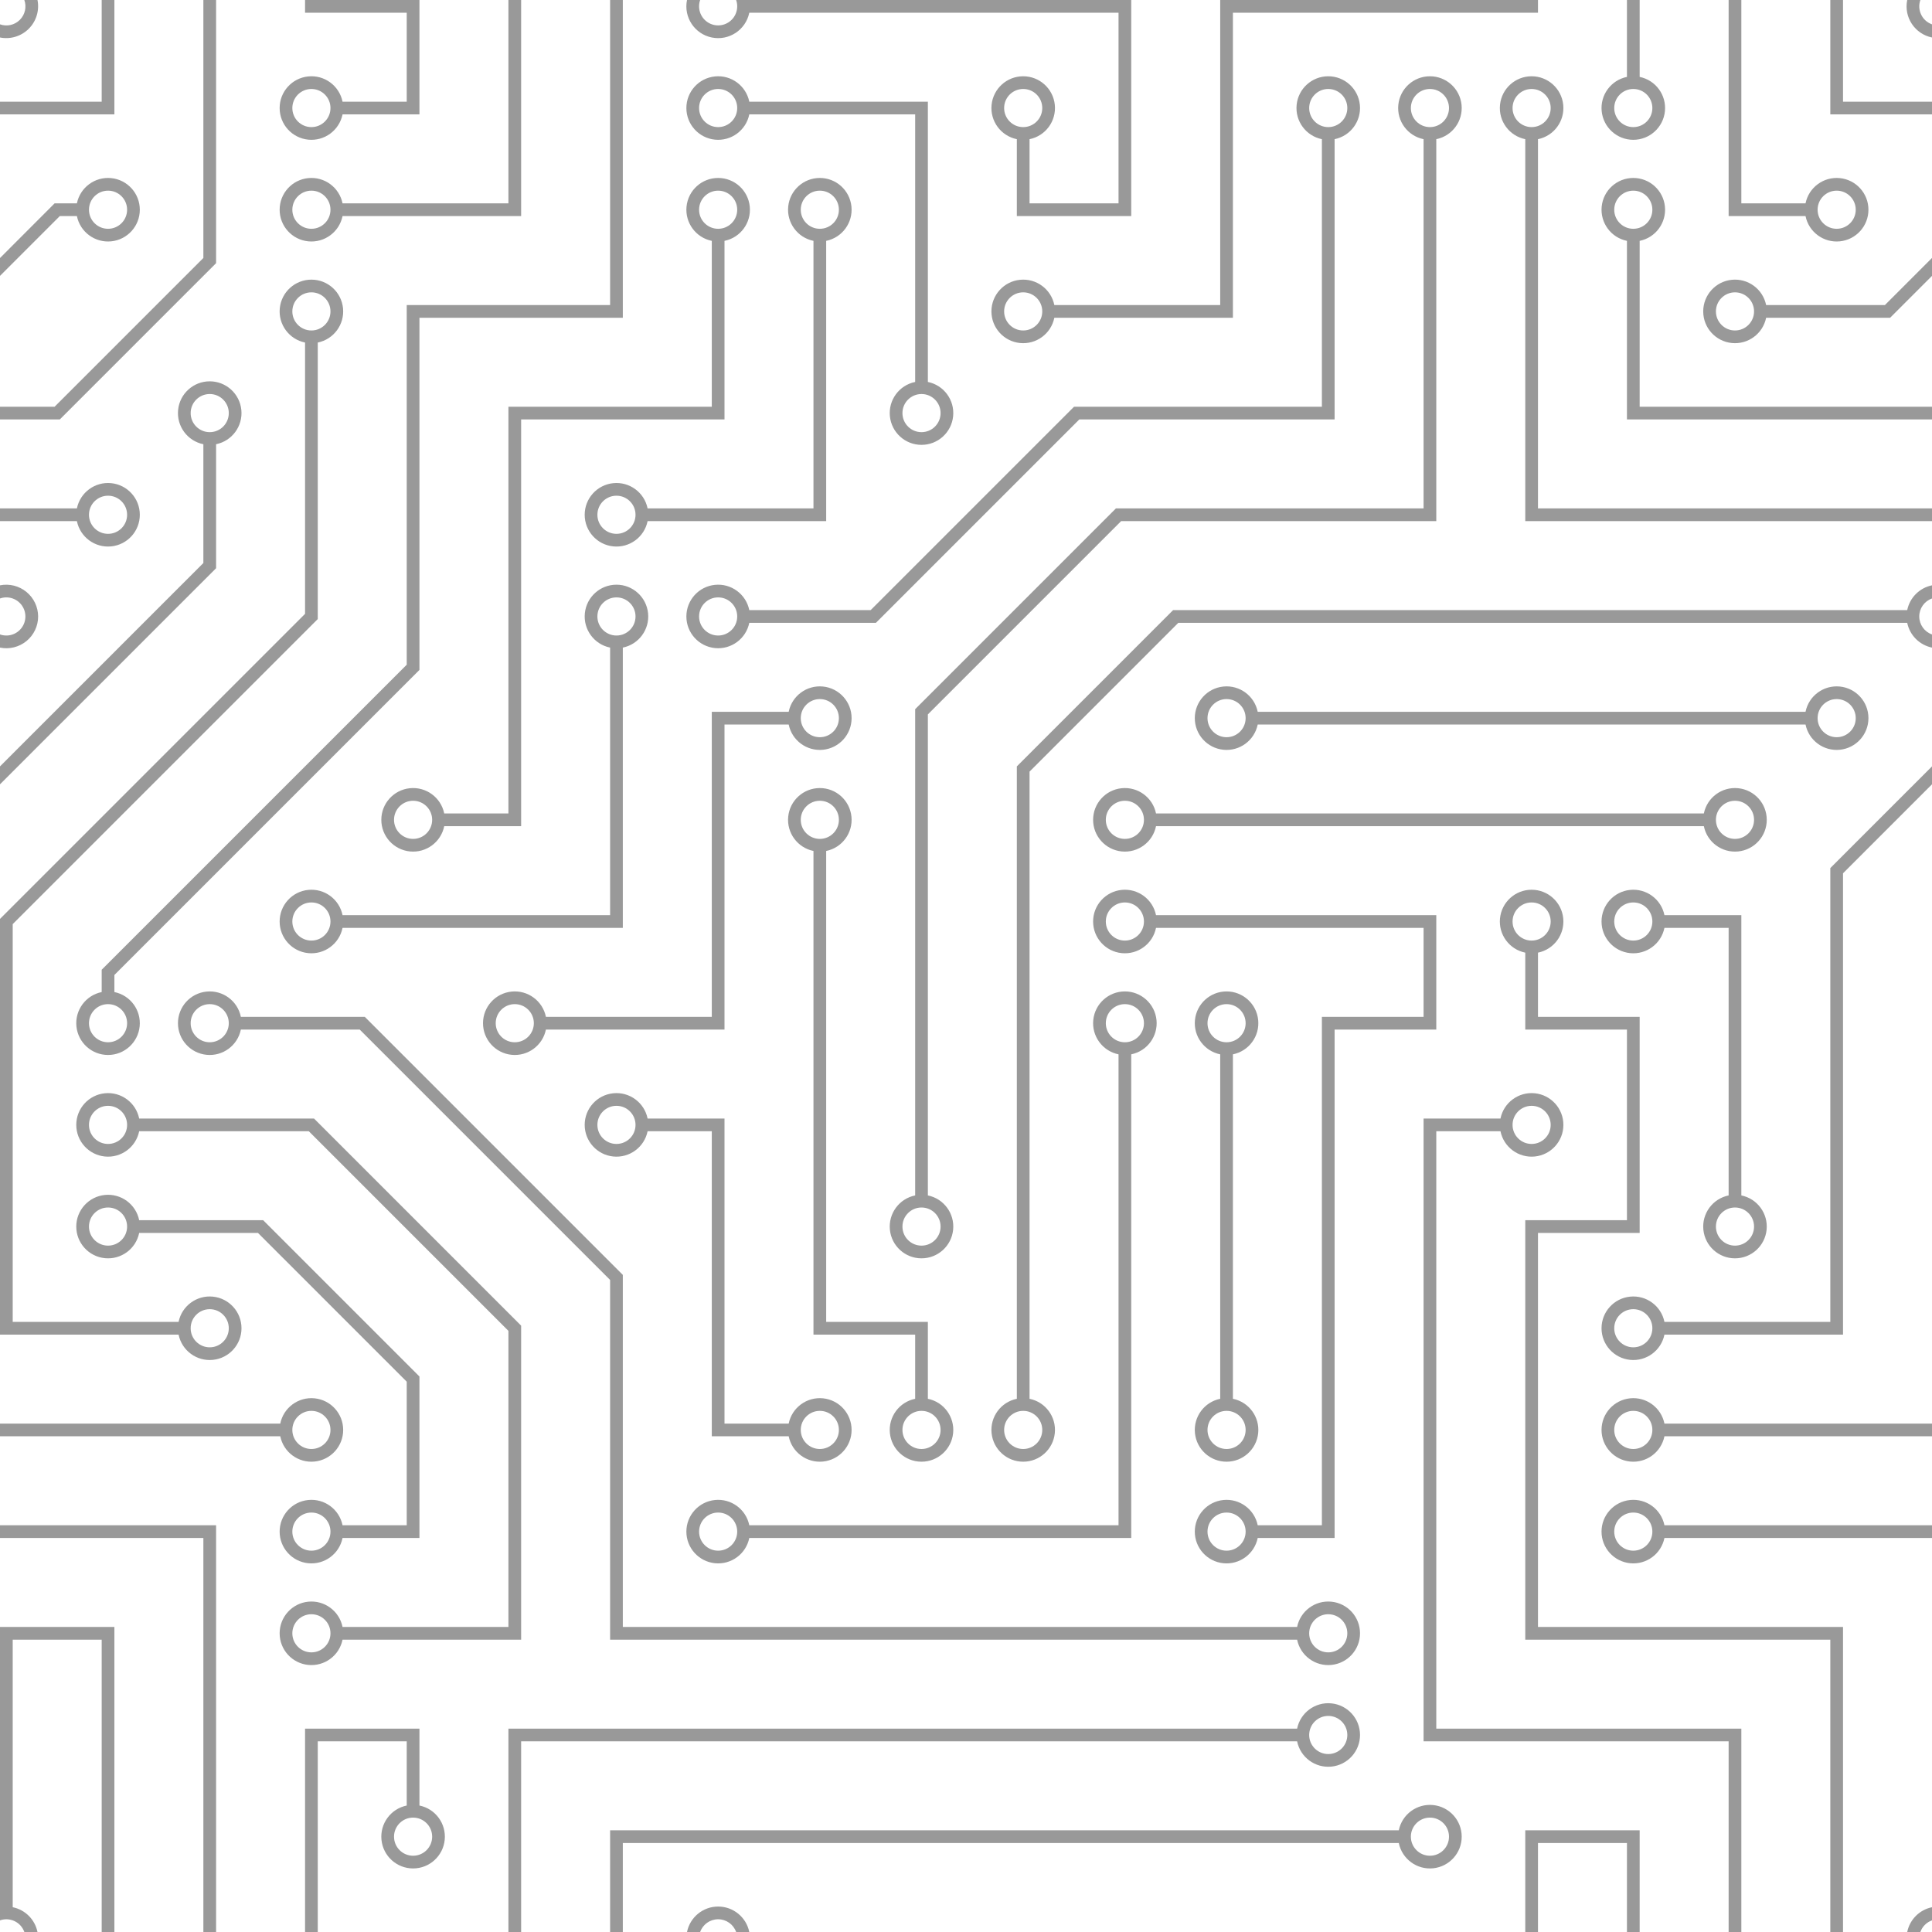
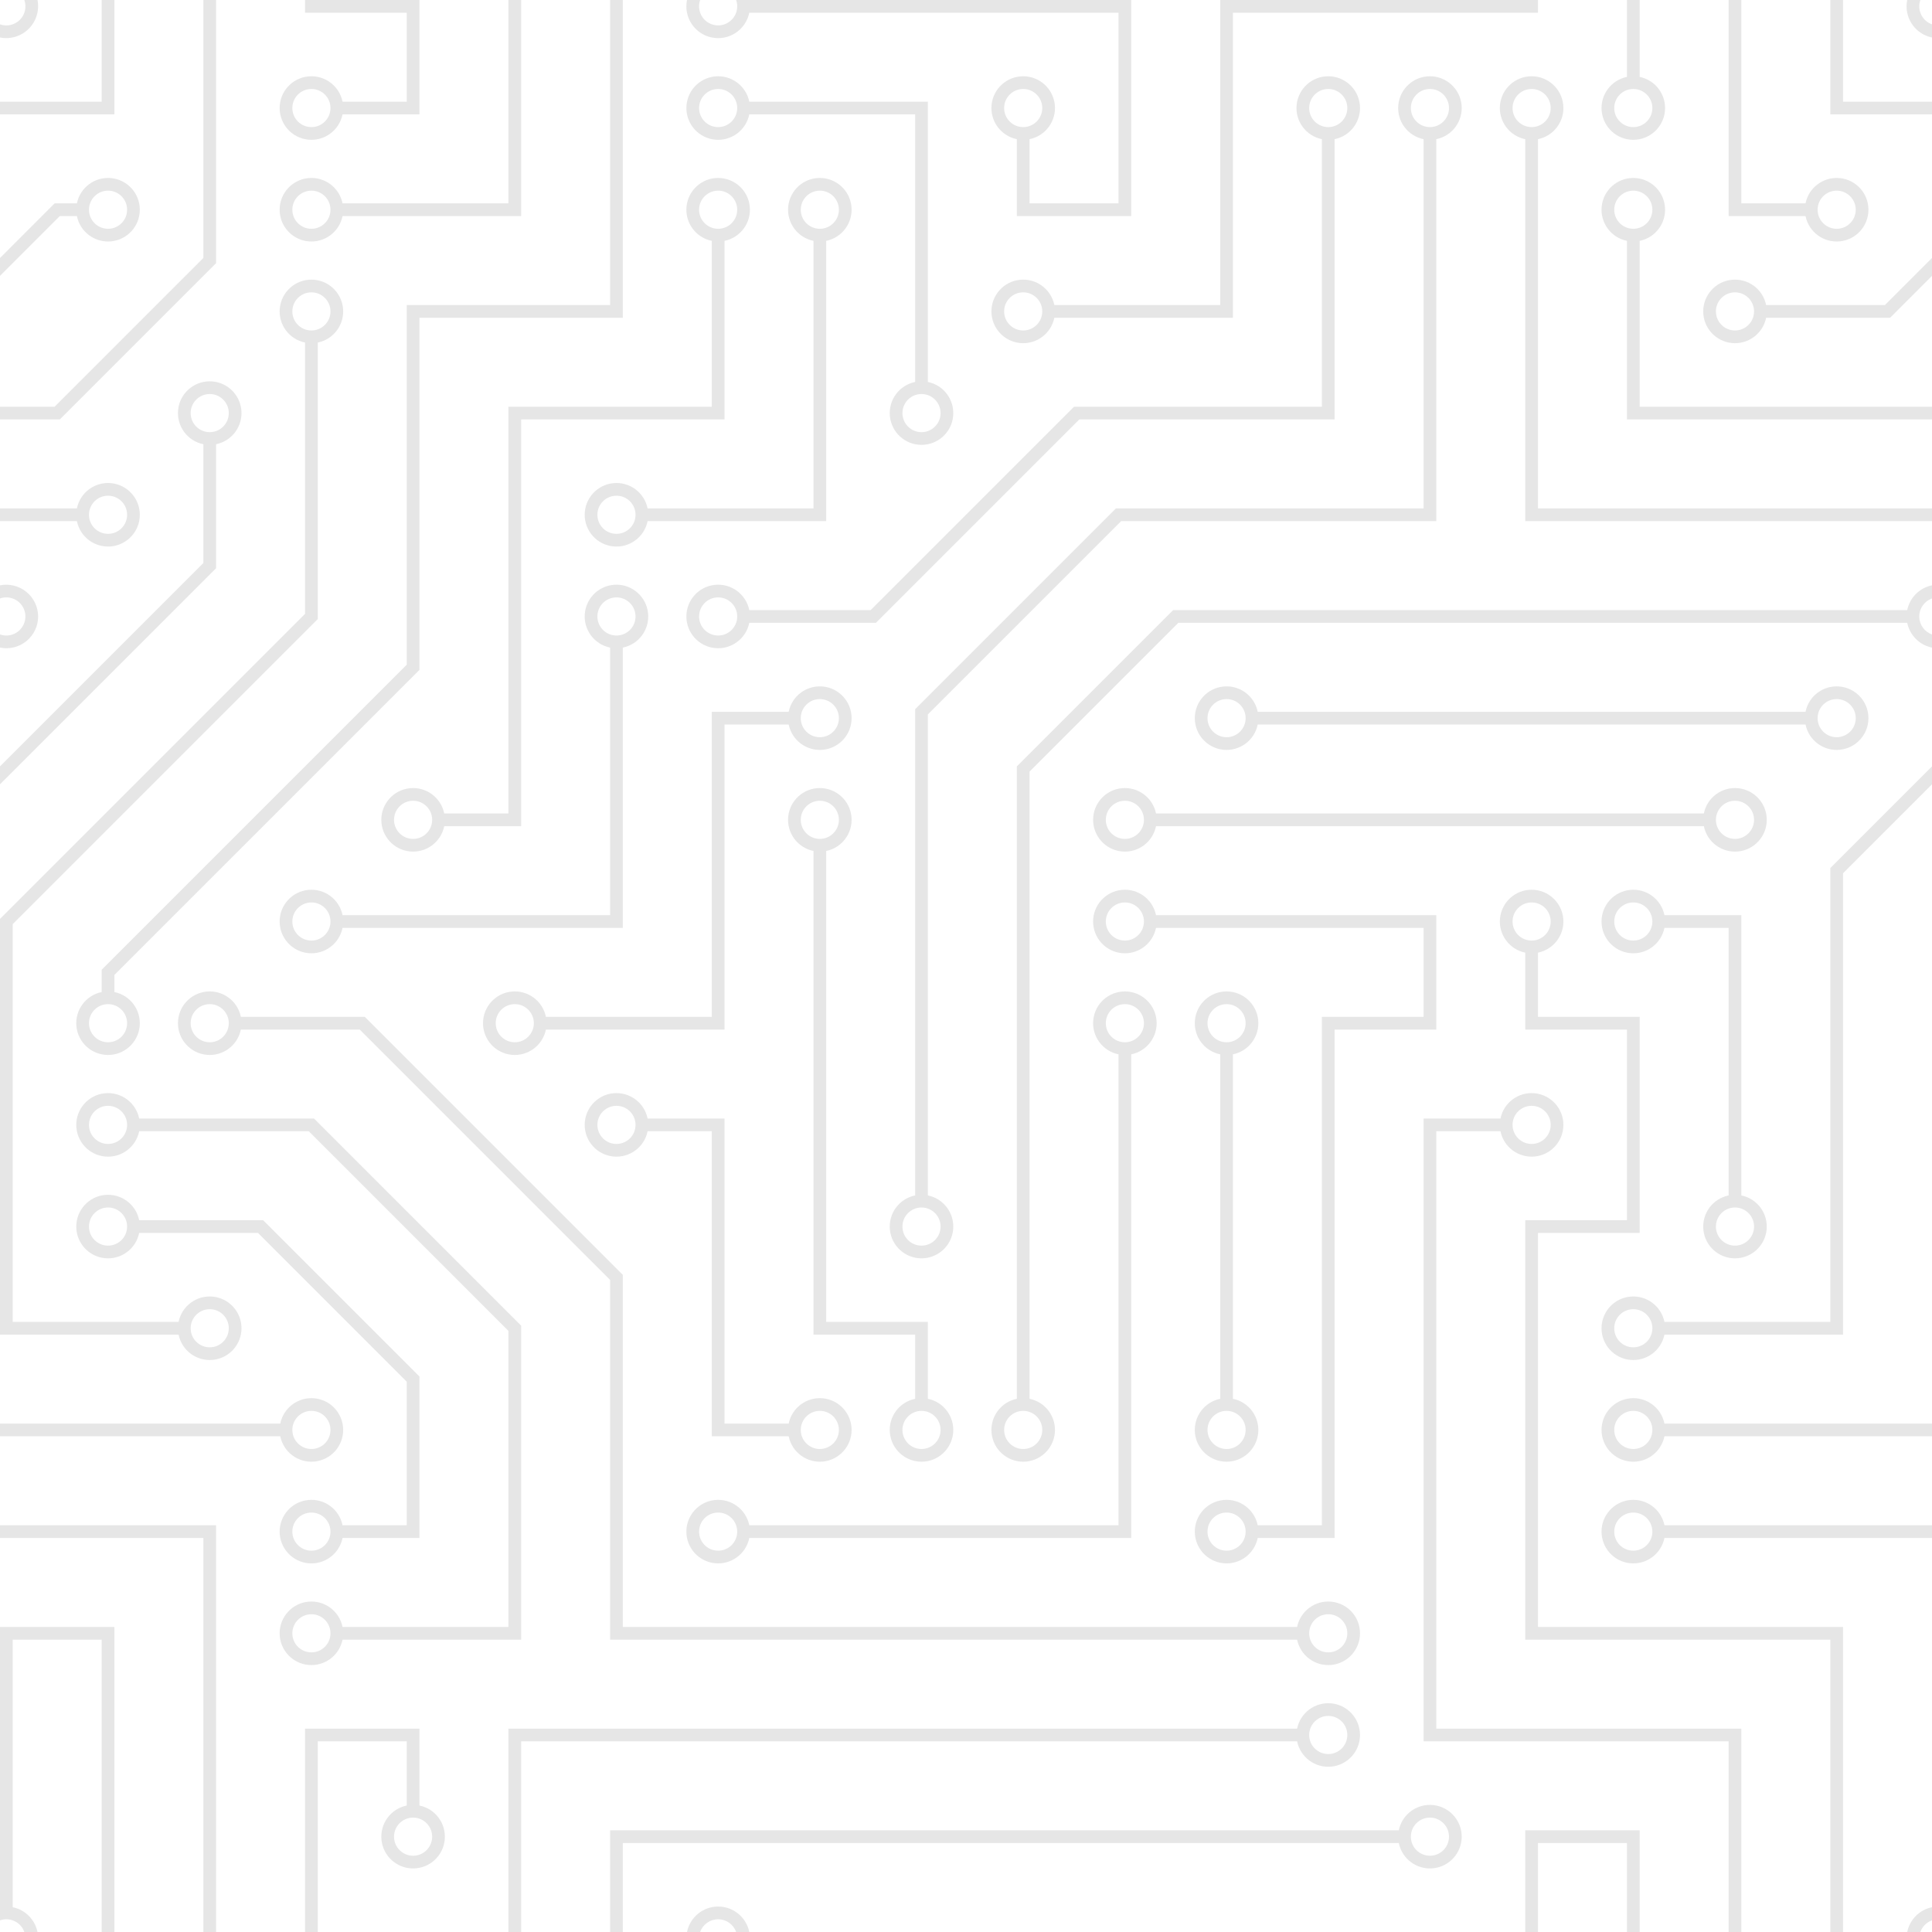
<svg xmlns="http://www.w3.org/2000/svg" viewBox="0 0 304 304" width="304" height="304">
-   <path fill="%239C92AC" fill-opacity="0.4" d="M44.1 224a5 5 0 1 1 0 2H0v-2h44.1zm160 48a5 5 0 1 1 0 2H82v-2h122.1zm57.8-46a5 5 0 1 1 0-2H304v2h-42.1zm0 16a5 5 0 1 1 0-2H304v2h-42.1zm6.2-114a5 5 0 1 1 0 2h-86.2a5 5 0 1 1 0-2h86.2zm-256-48a5 5 0 1 1 0 2H0v-2h12.1zm185.8 34a5 5 0 1 1 0-2h86.2a5 5 0 1 1 0 2h-86.2zM258 12.1a5 5 0 1 1-2 0V0h2v12.1zm-64 208a5 5 0 1 1-2 0v-54.2a5 5 0 1 1 2 0v54.2zm48-198.2V80h62v2h-64V21.9a5 5 0 1 1 2 0zm16 16V64h46v2h-48V37.9a5 5 0 1 1 2 0zm-128 96V208h16v12.1a5 5 0 1 1-2 0V210h-16v-76.1a5 5 0 1 1 2 0zm-5.9-21.9a5 5 0 1 1 0 2H114v48H85.9a5 5 0 1 1 0-2H112v-48h12.1zm-6.2 130a5 5 0 1 1 0-2H176v-74.1a5 5 0 1 1 2 0V242h-60.1zm-16-64a5 5 0 1 1 0-2H114v48h10.1a5 5 0 1 1 0 2H112v-48h-10.1zM66 284.1a5 5 0 1 1-2 0V274H50v30h-2v-32h18v12.1zM236.1 176a5 5 0 1 1 0 2H226v94h48v32h-2v-30h-48v-98h12.1zm25.8-30a5 5 0 1 1 0-2H274v44.1a5 5 0 1 1-2 0V146h-10.1zm-64 96a5 5 0 1 1 0-2H208v-80h16v-14h-42.1a5 5 0 1 1 0-2H226v18h-16v80h-12.1zm86.2-210a5 5 0 1 1 0 2H272V0h2v32h10.1zM98 101.9V146H53.9a5 5 0 1 1 0-2H96v-42.1a5 5 0 1 1 2 0zM53.9 34a5 5 0 1 1 0-2H80V0h2v34H53.9zm60.1 3.9V66H82v64H69.9a5 5 0 1 1 0-2H80V64h32V37.9a5 5 0 1 1 2 0zM101.9 82a5 5 0 1 1 0-2H128V37.9a5 5 0 1 1 2 0V82h-28.1zm16-64a5 5 0 1 1 0-2H146v44.1a5 5 0 1 1-2 0V18h-26.1zm102.2 270a5 5 0 1 1 0 2H98v14h-2v-16h124.1zM242 149.9V160h16v34h-16v62h48v48h-2v-46h-48v-66h16v-30h-16v-12.1a5 5 0 1 1 2 0zM53.9 18a5 5 0 1 1 0-2H64V2H48V0h18v18H53.9zm112 32a5 5 0 1 1 0-2H192V0h50v2h-48v48h-28.1zm-48-48a5 5 0 0 1-9.8-2h2.07a3 3 0 1 0 5.66 0H178v34h-18V21.9a5 5 0 1 1 2 0V32h14V2h-58.1zm0 96a5 5 0 1 1 0-2H137l32-32h39V21.9a5 5 0 1 1 2 0V66h-40.17l-32 32H117.9zm28.1 90.1a5 5 0 1 1-2 0v-76.51L175.59 80H224V21.9a5 5 0 1 1 2 0V82h-49.59L146 112.41v75.69zm16 32a5 5 0 1 1-2 0v-99.51L184.59 96H300.1a5 5 0 0 1 3.9-3.9v2.07a3 3 0 0 0 0 5.66v2.07a5 5 0 0 1-3.9-3.9H185.41L162 121.41v98.69zm-144-64a5 5 0 1 1-2 0v-3.51l48-48V48h32V0h2v50H66v55.41l-48 48v2.69zM50 53.9v43.51l-48 48V208h26.1a5 5 0 1 1 0 2H0v-65.41l48-48V53.9a5 5 0 1 1 2 0zm-16 16V89.41l-34 34v-2.82l32-32V69.9a5 5 0 1 1 2 0zM12.1 32a5 5 0 1 1 0 2H9.41L0 43.41V40.6L8.59 32h3.51zm265.8 18a5 5 0 1 1 0-2h18.69l7.41-7.41v2.82L297.41 50H277.9zm-16 160a5 5 0 1 1 0-2H288v-71.41l16-16v2.82l-14 14V210h-28.1zm-208 32a5 5 0 1 1 0-2H64v-22.59L40.59 194H21.9a5 5 0 1 1 0-2H41.41L66 216.59V242H53.9zm150.2 14a5 5 0 1 1 0 2H96v-56.6L56.6 162H37.9a5 5 0 1 1 0-2h19.5L98 200.6V256h106.1zm-150.2 2a5 5 0 1 1 0-2H80v-46.59L48.59 178H21.9a5 5 0 1 1 0-2H49.41L82 208.59V258H53.9zM34 39.8v1.61L9.41 66H0v-2h8.59L32 40.59V0h2v39.8zM2 300.1a5 5 0 0 1 3.9 3.9H3.83A3 3 0 0 0 0 302.17V256h18v48h-2v-46H2v42.1zM34 241v63h-2v-62H0v-2h34v1zM17 18H0v-2h16V0h2v18h-1zm273-2h14v2h-16V0h2v16zm-32 273v15h-2v-14h-14v14h-2v-16h18v1zM0 92.1A5.02 5.02 0 0 1 6 97a5 5 0 0 1-6 4.9v-2.07a3 3 0 1 0 0-5.66V92.1zM80 272h2v32h-2v-32zm37.9 32h-2.07a3 3 0 0 0-5.66 0h-2.07a5 5 0 0 1 9.8 0zM5.9 0A5.02 5.02 0 0 1 0 5.9V3.83A3 3 0 0 0 3.83 0H5.9zm294.2 0h2.07A3 3 0 0 0 304 3.83V5.9a5 5 0 0 1-3.9-5.9zm3.9 300.1v2.07a3 3 0 0 0-1.83 1.83h-2.07a5 5 0 0 1 3.9-3.9zM97 100a3 3 0 1 0 0-6 3 3 0 0 0 0 6zm0-16a3 3 0 1 0 0-6 3 3 0 0 0 0 6zm16 16a3 3 0 1 0 0-6 3 3 0 0 0 0 6zm16 16a3 3 0 1 0 0-6 3 3 0 0 0 0 6zm0 16a3 3 0 1 0 0-6 3 3 0 0 0 0 6zm-48 32a3 3 0 1 0 0-6 3 3 0 0 0 0 6zm16 16a3 3 0 1 0 0-6 3 3 0 0 0 0 6zm32 48a3 3 0 1 0 0-6 3 3 0 0 0 0 6zm-16 16a3 3 0 1 0 0-6 3 3 0 0 0 0 6zm32-16a3 3 0 1 0 0-6 3 3 0 0 0 0 6zm0-32a3 3 0 1 0 0-6 3 3 0 0 0 0 6zm16 32a3 3 0 1 0 0-6 3 3 0 0 0 0 6zm32 16a3 3 0 1 0 0-6 3 3 0 0 0 0 6zm0-16a3 3 0 1 0 0-6 3 3 0 0 0 0 6zm-16-64a3 3 0 1 0 0-6 3 3 0 0 0 0 6zm16 0a3 3 0 1 0 0-6 3 3 0 0 0 0 6zm16 96a3 3 0 1 0 0-6 3 3 0 0 0 0 6zm0 16a3 3 0 1 0 0-6 3 3 0 0 0 0 6zm16 16a3 3 0 1 0 0-6 3 3 0 0 0 0 6zm16-144a3 3 0 1 0 0-6 3 3 0 0 0 0 6zm0 32a3 3 0 1 0 0-6 3 3 0 0 0 0 6zm16-32a3 3 0 1 0 0-6 3 3 0 0 0 0 6zm16-16a3 3 0 1 0 0-6 3 3 0 0 0 0 6zm-96 0a3 3 0 1 0 0-6 3 3 0 0 0 0 6zm0 16a3 3 0 1 0 0-6 3 3 0 0 0 0 6zm16-32a3 3 0 1 0 0-6 3 3 0 0 0 0 6zm96 0a3 3 0 1 0 0-6 3 3 0 0 0 0 6zm-16-64a3 3 0 1 0 0-6 3 3 0 0 0 0 6zm16-16a3 3 0 1 0 0-6 3 3 0 0 0 0 6zm-32 0a3 3 0 1 0 0-6 3 3 0 0 0 0 6zm0-16a3 3 0 1 0 0-6 3 3 0 0 0 0 6zm-16 0a3 3 0 1 0 0-6 3 3 0 0 0 0 6zm-16 0a3 3 0 1 0 0-6 3 3 0 0 0 0 6zm-16 0a3 3 0 1 0 0-6 3 3 0 0 0 0 6zM49 36a3 3 0 1 0 0-6 3 3 0 0 0 0 6zm-32 0a3 3 0 1 0 0-6 3 3 0 0 0 0 6zm32 16a3 3 0 1 0 0-6 3 3 0 0 0 0 6zM33 68a3 3 0 1 0 0-6 3 3 0 0 0 0 6zm16-48a3 3 0 1 0 0-6 3 3 0 0 0 0 6zm0 240a3 3 0 1 0 0-6 3 3 0 0 0 0 6zm16 32a3 3 0 1 0 0-6 3 3 0 0 0 0 6zm-16-64a3 3 0 1 0 0-6 3 3 0 0 0 0 6zm0 16a3 3 0 1 0 0-6 3 3 0 0 0 0 6zm-16-32a3 3 0 1 0 0-6 3 3 0 0 0 0 6zm80-176a3 3 0 1 0 0-6 3 3 0 0 0 0 6zm16 0a3 3 0 1 0 0-6 3 3 0 0 0 0 6zm-16-16a3 3 0 1 0 0-6 3 3 0 0 0 0 6zm32 48a3 3 0 1 0 0-6 3 3 0 0 0 0 6zm16-16a3 3 0 1 0 0-6 3 3 0 0 0 0 6zm0-32a3 3 0 1 0 0-6 3 3 0 0 0 0 6zm112 176a3 3 0 1 0 0-6 3 3 0 0 0 0 6zm-16 16a3 3 0 1 0 0-6 3 3 0 0 0 0 6zm0 16a3 3 0 1 0 0-6 3 3 0 0 0 0 6zm0 16a3 3 0 1 0 0-6 3 3 0 0 0 0 6zM17 180a3 3 0 1 0 0-6 3 3 0 0 0 0 6zm0 16a3 3 0 1 0 0-6 3 3 0 0 0 0 6zm0-32a3 3 0 1 0 0-6 3 3 0 0 0 0 6zm16 0a3 3 0 1 0 0-6 3 3 0 0 0 0 6zM17 84a3 3 0 1 0 0-6 3 3 0 0 0 0 6zm32 64a3 3 0 1 0 0-6 3 3 0 0 0 0 6zm16-16a3 3 0 1 0 0-6 3 3 0 0 0 0 6z" />
+   <path fill="%239C92AC" fill-opacity="0.1" d="M44.1 224a5 5 0 1 1 0 2H0v-2h44.1zm160 48a5 5 0 1 1 0 2H82v-2h122.1zm57.8-46a5 5 0 1 1 0-2H304v2h-42.1zm0 16a5 5 0 1 1 0-2H304v2h-42.1zm6.2-114a5 5 0 1 1 0 2h-86.2a5 5 0 1 1 0-2h86.2zm-256-48a5 5 0 1 1 0 2H0v-2h12.1zm185.8 34a5 5 0 1 1 0-2h86.2a5 5 0 1 1 0 2h-86.2zM258 12.1a5 5 0 1 1-2 0V0h2v12.1zm-64 208a5 5 0 1 1-2 0v-54.2a5 5 0 1 1 2 0v54.2zm48-198.2V80h62v2h-64V21.9a5 5 0 1 1 2 0zm16 16V64h46v2h-48V37.9a5 5 0 1 1 2 0zm-128 96V208h16v12.1a5 5 0 1 1-2 0V210h-16v-76.1a5 5 0 1 1 2 0zm-5.9-21.9a5 5 0 1 1 0 2H114v48H85.9a5 5 0 1 1 0-2H112v-48h12.1zm-6.2 130a5 5 0 1 1 0-2H176v-74.1a5 5 0 1 1 2 0V242h-60.1zm-16-64a5 5 0 1 1 0-2H114v48h10.1a5 5 0 1 1 0 2H112v-48h-10.1zM66 284.1a5 5 0 1 1-2 0V274H50v30h-2v-32h18v12.1zM236.1 176a5 5 0 1 1 0 2H226v94h48v32h-2v-30h-48v-98h12.1zm25.8-30a5 5 0 1 1 0-2H274v44.1a5 5 0 1 1-2 0V146h-10.1zm-64 96a5 5 0 1 1 0-2H208v-80h16v-14h-42.1a5 5 0 1 1 0-2H226v18h-16v80h-12.1zm86.2-210a5 5 0 1 1 0 2H272V0h2v32h10.1zM98 101.9V146H53.9a5 5 0 1 1 0-2H96v-42.1a5 5 0 1 1 2 0zM53.9 34a5 5 0 1 1 0-2H80V0h2v34H53.9zm60.1 3.9V66H82v64H69.9a5 5 0 1 1 0-2H80V64h32V37.9a5 5 0 1 1 2 0zM101.9 82a5 5 0 1 1 0-2H128V37.9a5 5 0 1 1 2 0V82h-28.1zm16-64a5 5 0 1 1 0-2H146v44.1a5 5 0 1 1-2 0V18h-26.1zm102.2 270a5 5 0 1 1 0 2H98v14h-2v-16h124.1zM242 149.9V160h16v34h-16v62h48v48h-2v-46h-48v-66h16v-30h-16v-12.1a5 5 0 1 1 2 0zM53.9 18a5 5 0 1 1 0-2H64V2H48V0h18v18H53.9zm112 32a5 5 0 1 1 0-2H192V0h50v2h-48v48h-28.1zm-48-48a5 5 0 0 1-9.8-2h2.07a3 3 0 1 0 5.66 0H178v34h-18V21.9a5 5 0 1 1 2 0V32h14V2h-58.1zm0 96a5 5 0 1 1 0-2H137l32-32h39V21.9a5 5 0 1 1 2 0V66h-40.17l-32 32H117.9zm28.1 90.1a5 5 0 1 1-2 0v-76.51L175.59 80H224V21.9a5 5 0 1 1 2 0V82h-49.59L146 112.41v75.69zm16 32a5 5 0 1 1-2 0v-99.51L184.59 96H300.1a5 5 0 0 1 3.9-3.9v2.07a3 3 0 0 0 0 5.66v2.07a5 5 0 0 1-3.9-3.9H185.41L162 121.41v98.69zm-144-64a5 5 0 1 1-2 0v-3.51l48-48V48h32V0h2v50H66v55.41l-48 48v2.69zM50 53.9v43.51l-48 48V208h26.1a5 5 0 1 1 0 2H0v-65.41l48-48V53.9a5 5 0 1 1 2 0zm-16 16V89.41l-34 34v-2.82l32-32V69.9a5 5 0 1 1 2 0zM12.1 32a5 5 0 1 1 0 2H9.41L0 43.41V40.6L8.59 32h3.51zm265.8 18a5 5 0 1 1 0-2h18.69l7.41-7.41v2.82L297.41 50H277.9zm-16 160a5 5 0 1 1 0-2H288v-71.41l16-16v2.82l-14 14V210h-28.1zm-208 32a5 5 0 1 1 0-2H64v-22.59L40.59 194H21.9a5 5 0 1 1 0-2H41.41L66 216.59V242H53.9zm150.2 14a5 5 0 1 1 0 2H96v-56.6L56.6 162H37.9a5 5 0 1 1 0-2h19.5L98 200.6V256h106.1zm-150.2 2a5 5 0 1 1 0-2H80v-46.59L48.59 178H21.9a5 5 0 1 1 0-2H49.41L82 208.59V258H53.9zM34 39.8v1.61L9.41 66H0v-2h8.59L32 40.59V0h2v39.8zM2 300.1a5 5 0 0 1 3.9 3.9H3.83A3 3 0 0 0 0 302.17V256h18v48h-2v-46H2v42.1zM34 241v63h-2v-62H0v-2h34v1zM17 18H0v-2h16V0h2v18h-1zm273-2h14v2h-16V0h2v16zm-32 273v15h-2v-14h-14v14h-2v-16h18v1zM0 92.1A5.02 5.02 0 0 1 6 97a5 5 0 0 1-6 4.9v-2.07a3 3 0 1 0 0-5.66V92.1zM80 272h2v32h-2v-32zm37.9 32h-2.07a3 3 0 0 0-5.66 0h-2.07a5 5 0 0 1 9.8 0zM5.9 0A5.02 5.02 0 0 1 0 5.9V3.83A3 3 0 0 0 3.83 0H5.9zm294.2 0h2.07A3 3 0 0 0 304 3.83V5.9a5 5 0 0 1-3.9-5.9zm3.9 300.1v2.07a3 3 0 0 0-1.83 1.83h-2.07a5 5 0 0 1 3.9-3.9zM97 100a3 3 0 1 0 0-6 3 3 0 0 0 0 6zm0-16a3 3 0 1 0 0-6 3 3 0 0 0 0 6zm16 16a3 3 0 1 0 0-6 3 3 0 0 0 0 6zm16 16a3 3 0 1 0 0-6 3 3 0 0 0 0 6zm0 16a3 3 0 1 0 0-6 3 3 0 0 0 0 6zm-48 32a3 3 0 1 0 0-6 3 3 0 0 0 0 6zm16 16a3 3 0 1 0 0-6 3 3 0 0 0 0 6zm32 48a3 3 0 1 0 0-6 3 3 0 0 0 0 6zm-16 16a3 3 0 1 0 0-6 3 3 0 0 0 0 6zm32-16a3 3 0 1 0 0-6 3 3 0 0 0 0 6zm0-32a3 3 0 1 0 0-6 3 3 0 0 0 0 6zm16 32a3 3 0 1 0 0-6 3 3 0 0 0 0 6zm32 16a3 3 0 1 0 0-6 3 3 0 0 0 0 6zm0-16a3 3 0 1 0 0-6 3 3 0 0 0 0 6zm-16-64a3 3 0 1 0 0-6 3 3 0 0 0 0 6zm16 0a3 3 0 1 0 0-6 3 3 0 0 0 0 6zm16 96a3 3 0 1 0 0-6 3 3 0 0 0 0 6zm0 16a3 3 0 1 0 0-6 3 3 0 0 0 0 6zm16 16a3 3 0 1 0 0-6 3 3 0 0 0 0 6zm16-144a3 3 0 1 0 0-6 3 3 0 0 0 0 6zm0 32a3 3 0 1 0 0-6 3 3 0 0 0 0 6zm16-32a3 3 0 1 0 0-6 3 3 0 0 0 0 6zm16-16a3 3 0 1 0 0-6 3 3 0 0 0 0 6zm-96 0a3 3 0 1 0 0-6 3 3 0 0 0 0 6zm0 16a3 3 0 1 0 0-6 3 3 0 0 0 0 6zm16-32a3 3 0 1 0 0-6 3 3 0 0 0 0 6zm96 0a3 3 0 1 0 0-6 3 3 0 0 0 0 6zm-16-64a3 3 0 1 0 0-6 3 3 0 0 0 0 6zm16-16a3 3 0 1 0 0-6 3 3 0 0 0 0 6zm-32 0a3 3 0 1 0 0-6 3 3 0 0 0 0 6zm0-16a3 3 0 1 0 0-6 3 3 0 0 0 0 6zm-16 0a3 3 0 1 0 0-6 3 3 0 0 0 0 6zm-16 0a3 3 0 1 0 0-6 3 3 0 0 0 0 6zm-16 0a3 3 0 1 0 0-6 3 3 0 0 0 0 6zM49 36a3 3 0 1 0 0-6 3 3 0 0 0 0 6zm-32 0a3 3 0 1 0 0-6 3 3 0 0 0 0 6zm32 16a3 3 0 1 0 0-6 3 3 0 0 0 0 6zM33 68a3 3 0 1 0 0-6 3 3 0 0 0 0 6zm16-48a3 3 0 1 0 0-6 3 3 0 0 0 0 6zm0 240a3 3 0 1 0 0-6 3 3 0 0 0 0 6zm16 32a3 3 0 1 0 0-6 3 3 0 0 0 0 6zm-16-64a3 3 0 1 0 0-6 3 3 0 0 0 0 6zm0 16a3 3 0 1 0 0-6 3 3 0 0 0 0 6zm-16-32a3 3 0 1 0 0-6 3 3 0 0 0 0 6zm80-176a3 3 0 1 0 0-6 3 3 0 0 0 0 6zm16 0a3 3 0 1 0 0-6 3 3 0 0 0 0 6zm-16-16a3 3 0 1 0 0-6 3 3 0 0 0 0 6zm32 48a3 3 0 1 0 0-6 3 3 0 0 0 0 6zm16-16a3 3 0 1 0 0-6 3 3 0 0 0 0 6zm0-32a3 3 0 1 0 0-6 3 3 0 0 0 0 6zm112 176a3 3 0 1 0 0-6 3 3 0 0 0 0 6zm-16 16a3 3 0 1 0 0-6 3 3 0 0 0 0 6zm0 16a3 3 0 1 0 0-6 3 3 0 0 0 0 6zm0 16a3 3 0 1 0 0-6 3 3 0 0 0 0 6zM17 180a3 3 0 1 0 0-6 3 3 0 0 0 0 6zm0 16a3 3 0 1 0 0-6 3 3 0 0 0 0 6zm0-32a3 3 0 1 0 0-6 3 3 0 0 0 0 6zm16 0a3 3 0 1 0 0-6 3 3 0 0 0 0 6zM17 84a3 3 0 1 0 0-6 3 3 0 0 0 0 6zm32 64a3 3 0 1 0 0-6 3 3 0 0 0 0 6zm16-16a3 3 0 1 0 0-6 3 3 0 0 0 0 6z" />
</svg>
